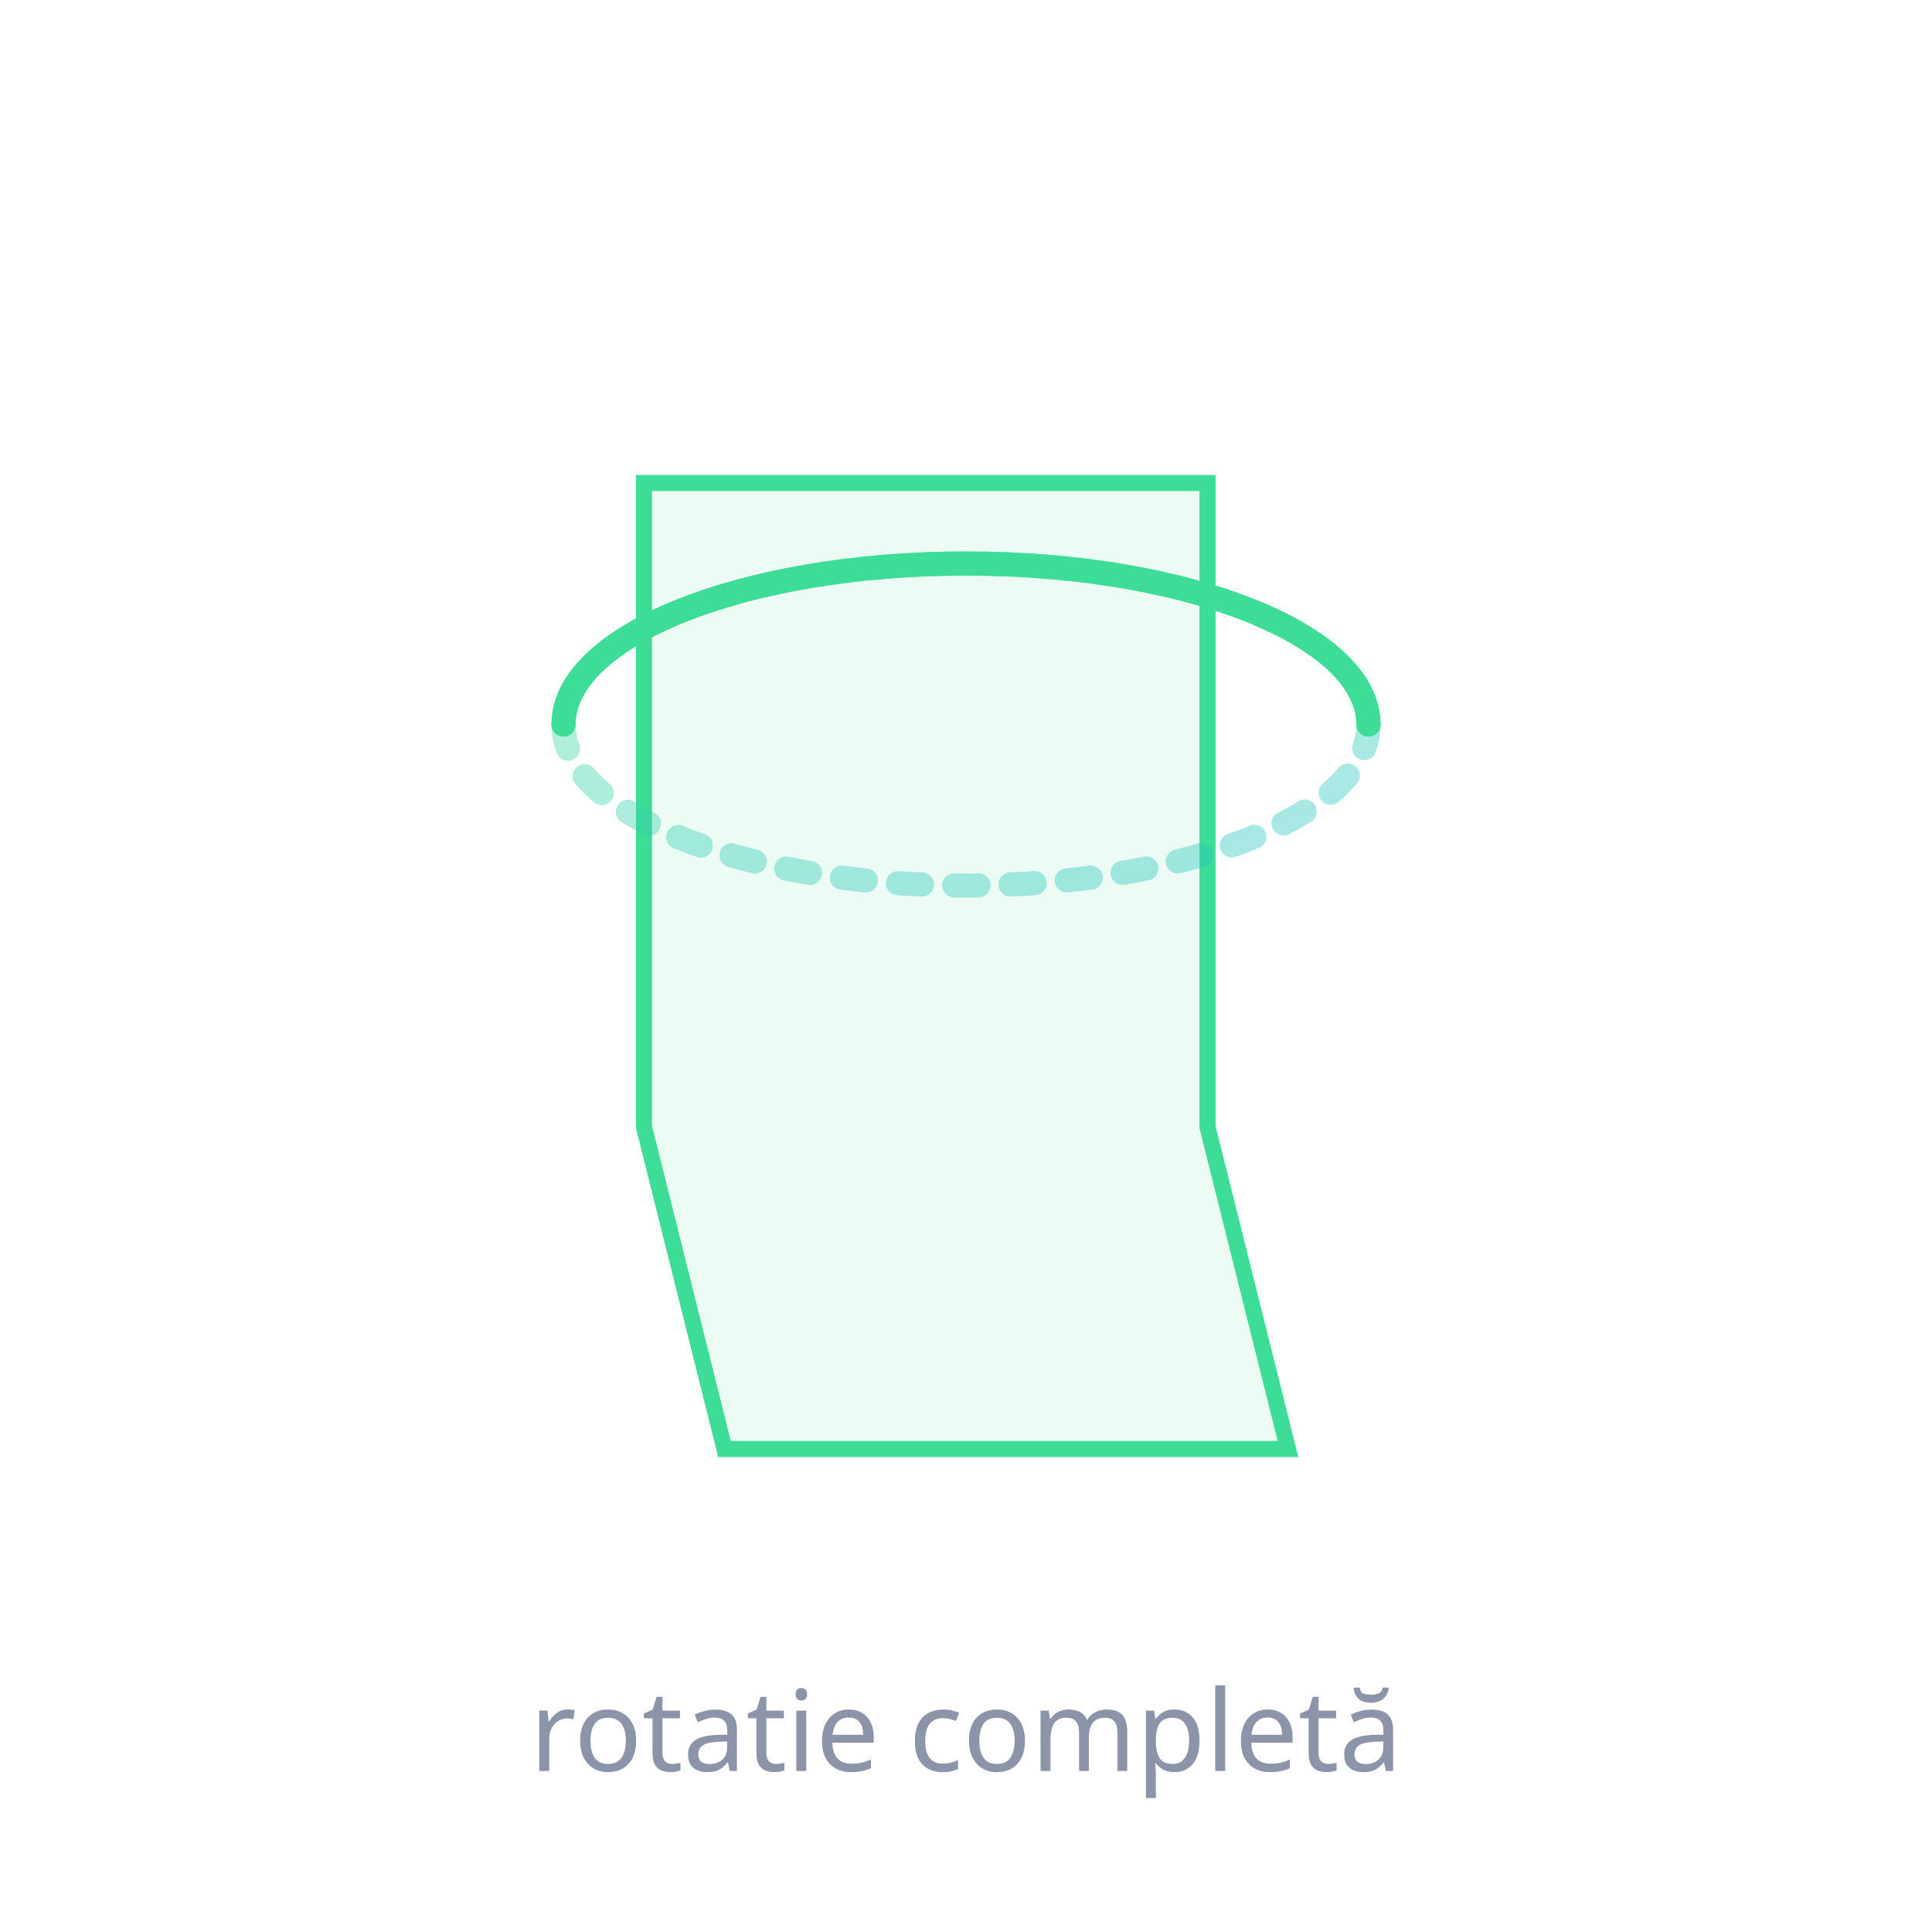
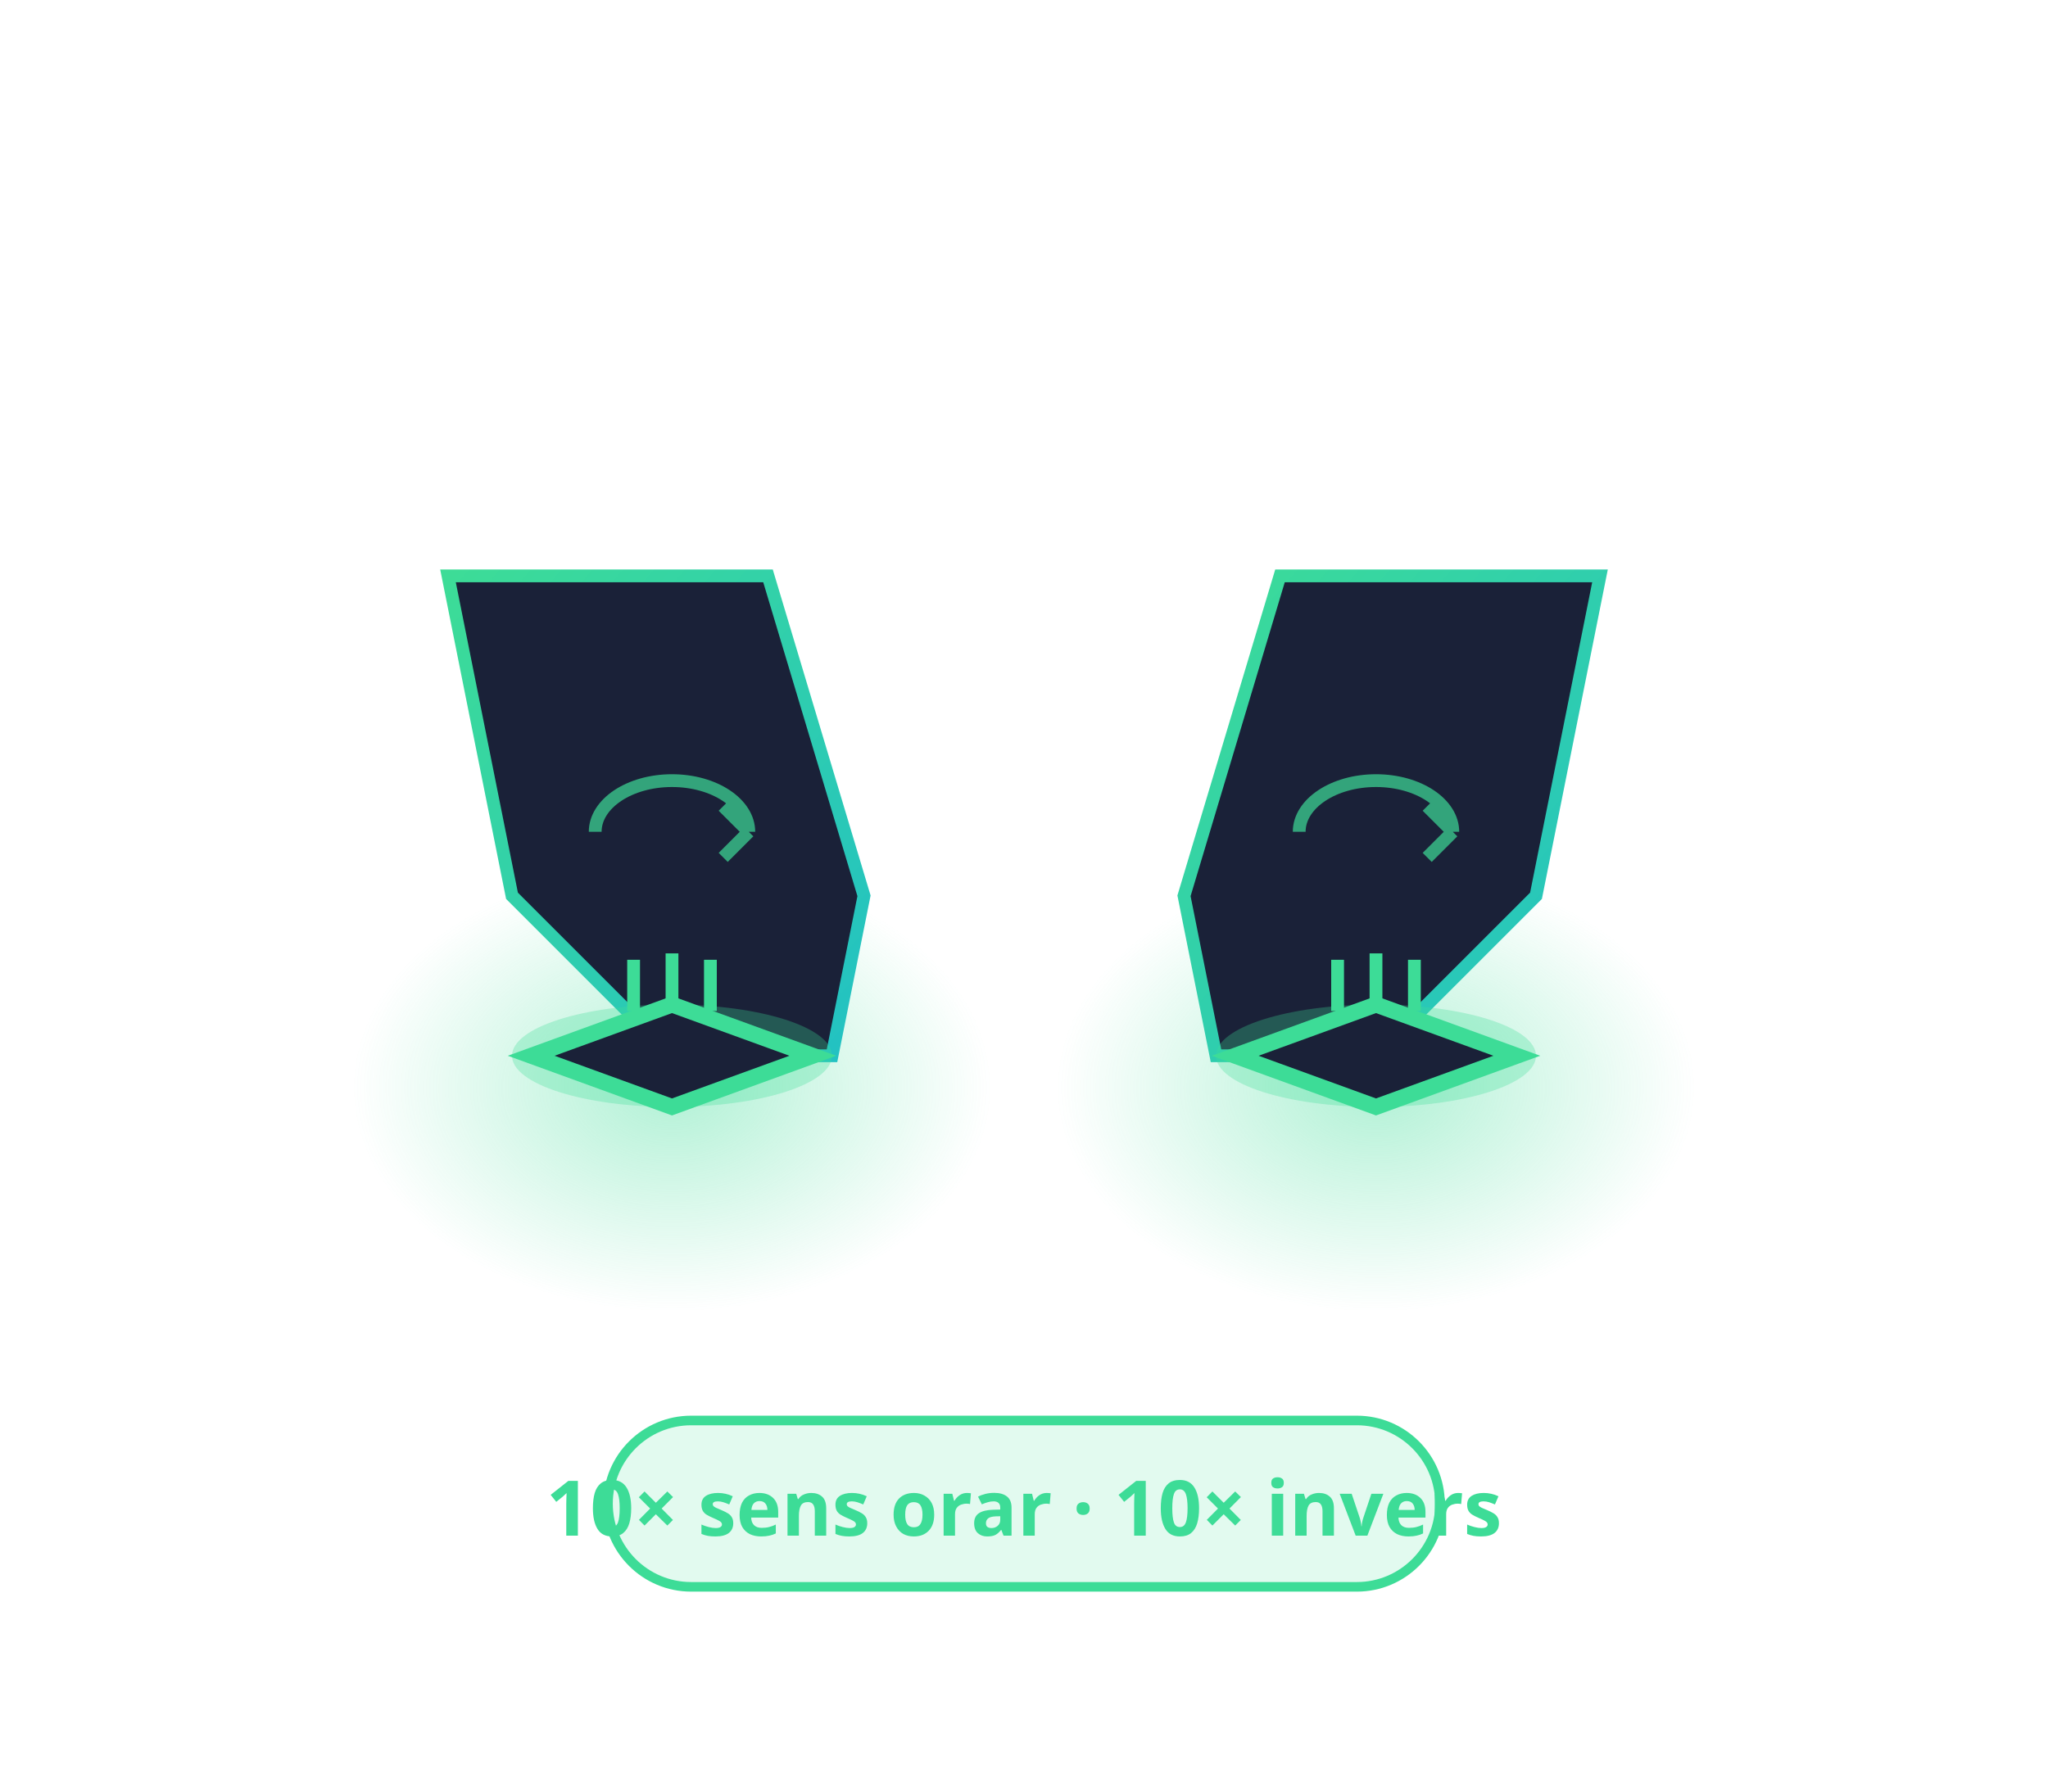
- <svg xmlns="http://www.w3.org/2000/svg" viewBox="0 0 240 240" aria-label="Roteste încheieturile">
+ <svg xmlns="http://www.w3.org/2000/svg" viewBox="0 0 320 280" aria-label="Exercițiu: rotește încheieturile">
  <defs>
-     <linearGradient id="wr-g" x1="0" y1="0" x2="1" y2="1">
+     <linearGradient id="wrG" x1="0" y1="0" x2="1" y2="1">
      <stop offset="0%" stop-color="#3ddc97" />
      <stop offset="100%" stop-color="#22c1c3" />
    </linearGradient>
+     <radialGradient id="wrZone" cx="50%" cy="50%">
+       <stop offset="0%" stop-color="#3ddc97" stop-opacity="0.4" />
+       <stop offset="100%" stop-color="#3ddc97" stop-opacity="0" />
+     </radialGradient>
  </defs>
-   <g transform="translate(120,120)">
-     <g stroke="url(#wr-g)" stroke-width="3" fill="none" stroke-linecap="round">
-       <path d="M-40,-60 L-40,20 L-30,60 L40,60 L30,20 L30,-60 Z" fill="rgba(61,220,151,0.1)" stroke="#3ddc97" stroke-width="2" />
-       <g transform="translate(0,-30)">
-         <ellipse rx="50" ry="20" fill="none" stroke-dasharray="3 4" opacity="0.4" />
-         <path d="M-50,0 A50,20 0 0,1 50,0" stroke="#3ddc97" stroke-width="3" fill="none">
-           <animateTransform attributeName="transform" type="rotate" values="0;360" dur="4s" repeatCount="indefinite" />
-         </path>
-         <path d="M-50,0 A50,20 0 0,1 50,0" stroke="#3ddc97" stroke-width="3" fill="none" opacity="0.5">
-           <animateTransform attributeName="transform" type="rotate" values="180;540" dur="4s" repeatCount="indefinite" />
-         </path>
-       </g>
-     </g>
-     <text y="100" text-anchor="middle" fill="#8b94a8" font-size="14" font-family="sans-serif">rotatie completă</text>
+   <ellipse cx="105" cy="170" rx="50" ry="35" fill="url(#wrZone)" />
+   <ellipse cx="215" cy="170" rx="50" ry="35" fill="url(#wrZone)" />
+   <g stroke="url(#wrG)" stroke-width="2" fill="#1a2138">
+     <path d="M70,90 L80,140 L105,165 L130,165 L135,140 L120,90 Z" />
+     <path d="M250,90 L240,140 L215,165 L190,165 L185,140 L200,90 Z" />
+   </g>
+   <g transform="translate(105,165)">
+     <animateTransform attributeName="transform" type="rotate" values="0;360" dur="4s" repeatCount="indefinite" additive="sum" />
+     <ellipse rx="25" ry="8" fill="#3ddc97" opacity="0.3" />
+     <path d="M-22,0 L0,-8 L22,0 L0,8 Z" fill="#1a2138" stroke="#3ddc97" stroke-width="2.5" />
+     <line x1="0" y1="-8" x2="0" y2="-16" stroke="#3ddc97" stroke-width="2" />
+     <line x1="6" y1="-7" x2="6" y2="-15" stroke="#3ddc97" stroke-width="2" />
+     <line x1="-6" y1="-7" x2="-6" y2="-15" stroke="#3ddc97" stroke-width="2" />
+   </g>
+   <g transform="translate(215,165)">
+     <animateTransform attributeName="transform" type="rotate" values="360;0" dur="4s" repeatCount="indefinite" additive="sum" />
+     <ellipse rx="25" ry="8" fill="#3ddc97" opacity="0.3" />
+     <path d="M-22,0 L0,-8 L22,0 L0,8 Z" fill="#1a2138" stroke="#3ddc97" stroke-width="2.5" />
+     <line x1="0" y1="-8" x2="0" y2="-16" stroke="#3ddc97" stroke-width="2" />
+     <line x1="6" y1="-7" x2="6" y2="-15" stroke="#3ddc97" stroke-width="2" />
+     <line x1="-6" y1="-7" x2="-6" y2="-15" stroke="#3ddc97" stroke-width="2" />
+   </g>
+   <g transform="translate(105,130)" opacity="0.7">
+     <path d="M-12,0 A12,8 0 1,1 12,0" stroke="#3ddc97" stroke-width="2" fill="none">
+       <animate attributeName="opacity" values="0.3;1;0.3" dur="2s" repeatCount="indefinite" />
+     </path>
+     <path d="M12,0 L8,-4 M12,0 L8,4" stroke="#3ddc97" stroke-width="2" fill="none" />
+   </g>
+   <g transform="translate(215,130)" opacity="0.7">
+     <path d="M-12,0 A12,8 0 1,1 12,0" stroke="#3ddc97" stroke-width="2" fill="none">
+       <animate attributeName="opacity" values="1;0.3;1" dur="2s" repeatCount="indefinite" />
+     </path>
+     <path d="M12,0 L8,-4 M12,0 L8,4" stroke="#3ddc97" stroke-width="2" fill="none" />
+   </g>
+   <g transform="translate(160,235)">
+     <rect x="-65" y="-13" width="130" height="26" rx="13" fill="rgba(61,220,151,0.15)" stroke="#3ddc97" stroke-width="1.5" />
+     <text x="0" y="5" text-anchor="middle" fill="#3ddc97" font-size="12" font-weight="600" font-family="sans-serif">
+       10× sens orar · 10× invers
+     </text>
  </g>
</svg>
